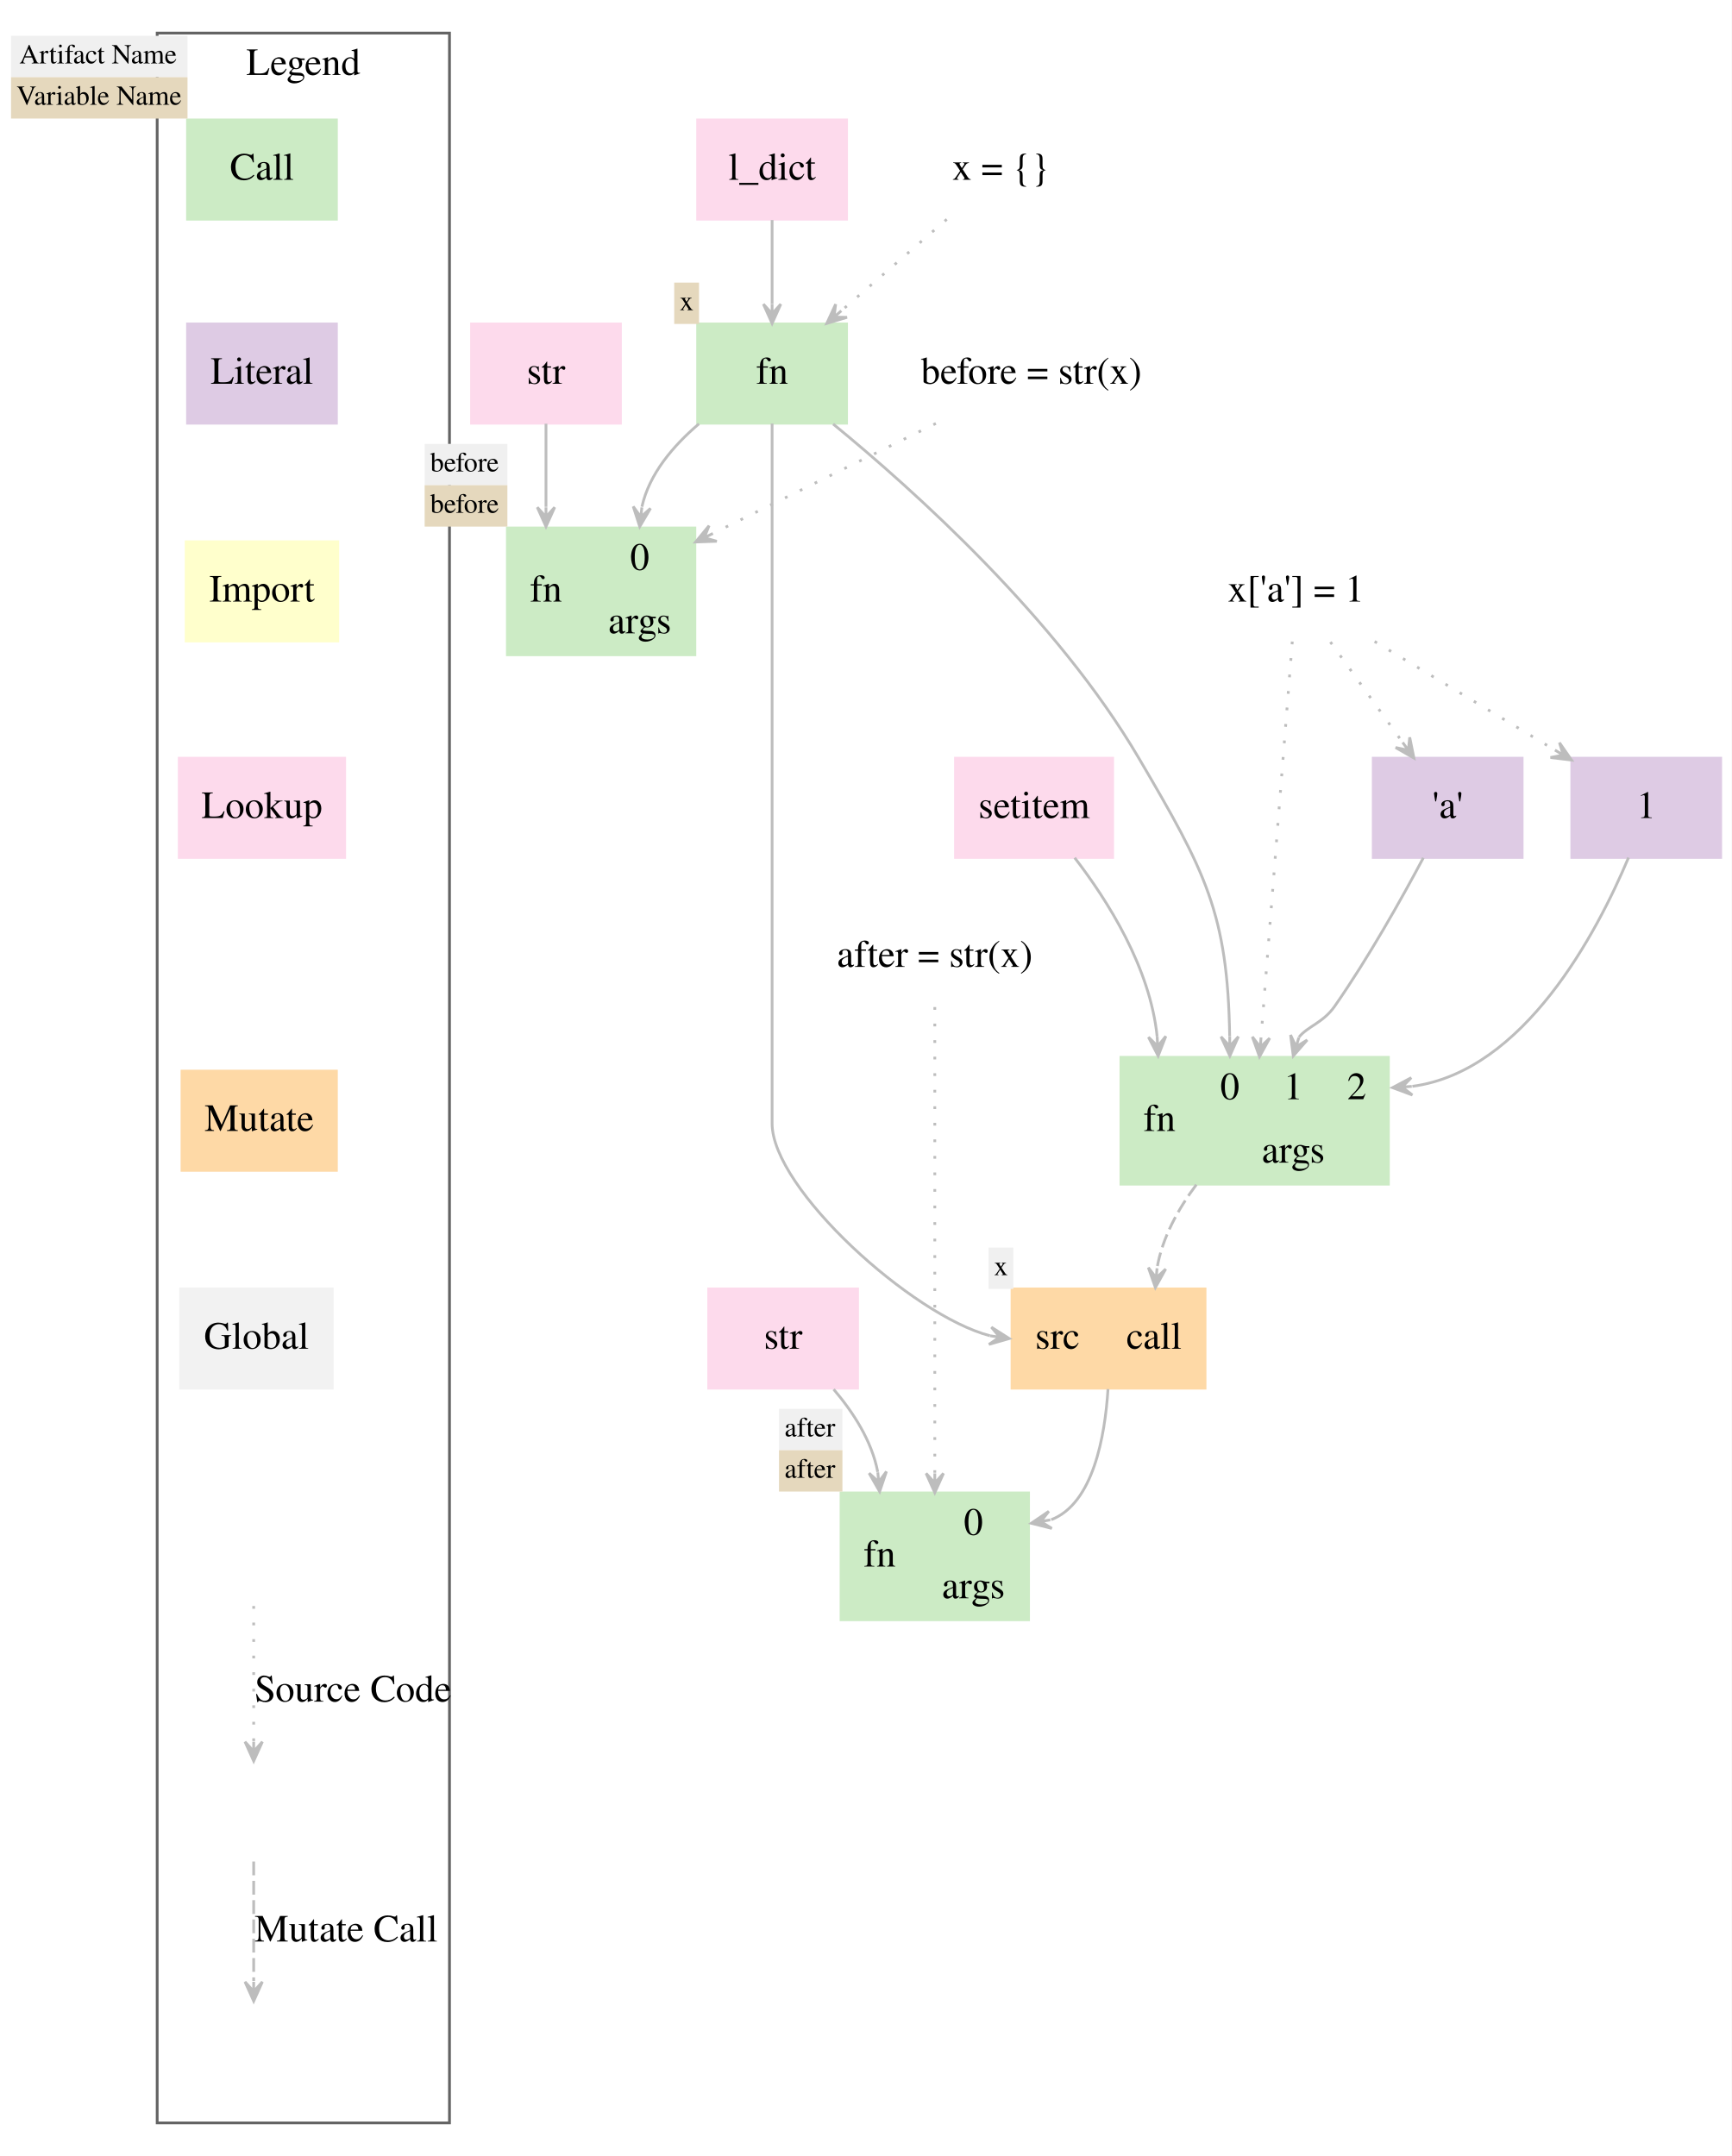
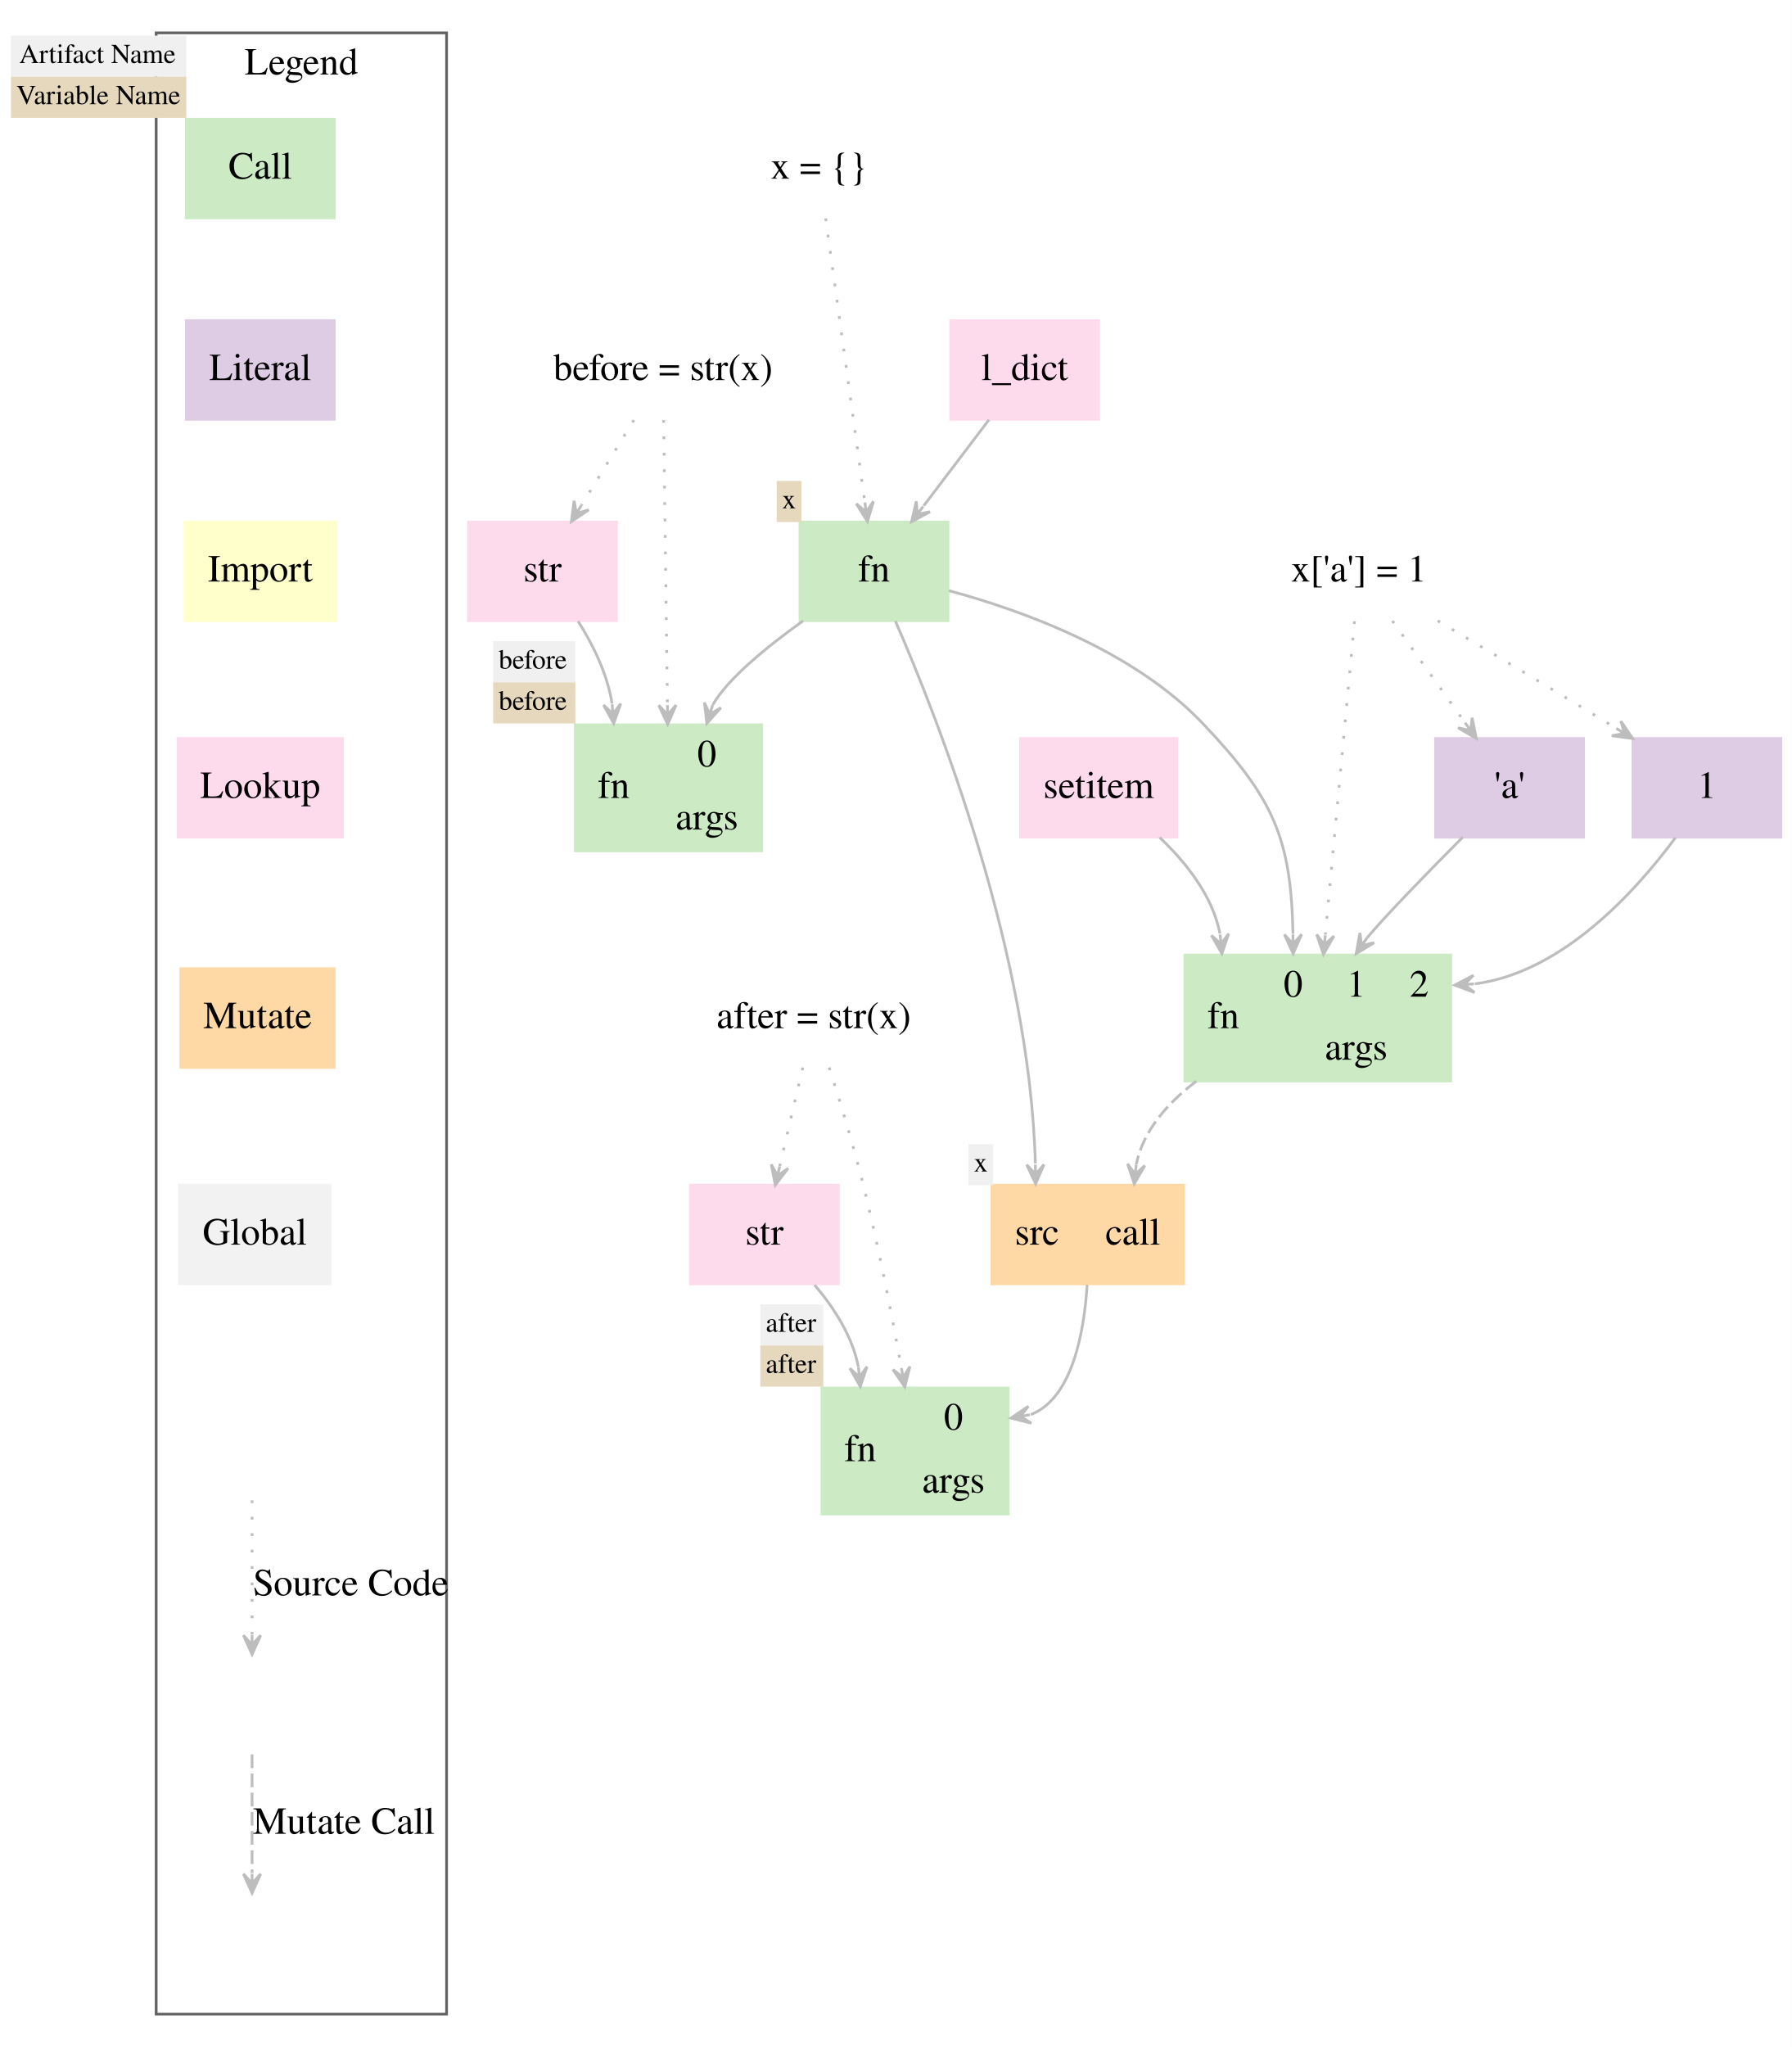
- <svg xmlns="http://www.w3.org/2000/svg" width="628pt" height="782pt" viewBox="0.00 0.00 628.00 782.00">
-   <g id="graph0" class="graph" transform="scale(1 1) rotate(0) translate(4 778)">
-     <polygon fill="white" stroke="transparent" points="-4,4 -4,-778 624,-778 624,4 -4,4" />
+ <svg xmlns="http://www.w3.org/2000/svg" width="654pt" height="747pt" viewBox="0.00 0.00 654.00 747.00">
+   <g id="graph0" class="graph" transform="scale(1 1) rotate(0) translate(4 743)">
+     <polygon fill="white" stroke="transparent" points="-4,4 -4,-743 650,-743 650,4 -4,4" />
    <g id="clust1" class="cluster">
-       <polygon fill="none" stroke="#636363" points="53,-8 53,-766 159,-766 159,-8 53,-8" />
-       <text text-anchor="middle" x="106" y="-750.8" font-family="Times,serif" font-size="14.00">Legend</text>
+       <polygon fill="none" stroke="#636363" points="53,-8 53,-731 159,-731 159,-8 53,-8" />
+       <text text-anchor="middle" x="106" y="-715.8" font-family="Times,serif" font-size="14.00">Legend</text>
    </g>
    <g id="node1" class="node">
-       <polygon fill="#ccebc5" stroke="#ccebc5" points="64,-698.5 64,-734.5 118,-734.5 118,-698.5 64,-698.5" />
-       <text text-anchor="middle" x="91" y="-712.8" font-family="Times,serif" font-size="14.00">Call</text>
-       <polygon fill="#f0f0f0" stroke="transparent" points="0,-750 0,-765 64,-765 64,-750 0,-750" />
-       <text text-anchor="start" x="3" y="-755" font-family="Times,serif" font-size="10.00">Artifact Name</text>
-       <polygon fill="#e5d8bd" stroke="transparent" points="0,-735 0,-750 64,-750 64,-735 0,-735" />
-       <text text-anchor="start" x="2" y="-740" font-family="Times,serif" font-size="10.00">Variable Name</text>
+       <polygon fill="#ccebc5" stroke="#ccebc5" points="64,-663.5 64,-699.5 118,-699.5 118,-663.5 64,-663.5" />
+       <text text-anchor="middle" x="91" y="-677.8" font-family="Times,serif" font-size="14.00">Call</text>
+       <polygon fill="#f0f0f0" stroke="transparent" points="0,-715 0,-730 64,-730 64,-715 0,-715" />
+       <text text-anchor="start" x="3" y="-720" font-family="Times,serif" font-size="10.00">Artifact Name</text>
+       <polygon fill="#e5d8bd" stroke="transparent" points="0,-700 0,-715 64,-715 64,-700 0,-700" />
+       <text text-anchor="start" x="2" y="-705" font-family="Times,serif" font-size="10.00">Variable Name</text>
    </g>
    <g id="node2" class="node">
-       <polygon fill="#decbe4" stroke="#decbe4" points="118,-660.5 64,-660.5 64,-624.5 118,-624.5 118,-660.5" />
-       <text text-anchor="middle" x="91" y="-638.8" font-family="Times,serif" font-size="14.00">Literal</text>
+       <polygon fill="#decbe4" stroke="#decbe4" points="118,-626 64,-626 64,-590 118,-590 118,-626" />
+       <text text-anchor="middle" x="91" y="-604.3" font-family="Times,serif" font-size="14.00">Literal</text>
    </g>
    <g id="node3" class="node">
-       <polygon fill="#ffffcc" stroke="#ffffcc" points="118.5,-581.5 63.5,-581.5 63.5,-545.5 118.5,-545.5 118.5,-581.5" />
-       <text text-anchor="middle" x="91" y="-559.8" font-family="Times,serif" font-size="14.00">Import</text>
+       <polygon fill="#ffffcc" stroke="#ffffcc" points="118.5,-552.5 63.5,-552.5 63.5,-516.5 118.5,-516.5 118.5,-552.5" />
+       <text text-anchor="middle" x="91" y="-530.8" font-family="Times,serif" font-size="14.00">Import</text>
    </g>
    <g id="node4" class="node">
-       <polygon fill="#fddaec" stroke="#fddaec" points="121,-503 61,-503 61,-467 121,-467 121,-503" />
-       <text text-anchor="middle" x="91" y="-481.3" font-family="Times,serif" font-size="14.00">Lookup</text>
+       <polygon fill="#fddaec" stroke="#fddaec" points="121,-473.5 61,-473.5 61,-437.5 121,-437.5 121,-473.5" />
+       <text text-anchor="middle" x="91" y="-451.8" font-family="Times,serif" font-size="14.00">Lookup</text>
    </g>
    <g id="node5" class="node">
      <polygon fill="#fed9a6" stroke="#fed9a6" points="62,-353.5 62,-389.5 118,-389.5 118,-353.5 62,-353.5" />
      <text text-anchor="middle" x="90" y="-367.8" font-family="Times,serif" font-size="14.00">Mutate</text>
    </g>
    <g id="node6" class="node">
      <polygon fill="#f2f2f2" stroke="#f2f2f2" points="116.5,-310.5 61.5,-310.5 61.5,-274.5 116.5,-274.5 116.5,-310.5" />
      <text text-anchor="middle" x="89" y="-288.8" font-family="Times,serif" font-size="14.00">Global</text>
    </g>
    <g id="edge7" class="edge">
      <path fill="none" stroke="#bdbdbd" stroke-dasharray="1,5" d="M88,-195.48C88,-181.66 88,-162 88,-146.49" />
      <polygon fill="#bdbdbd" stroke="#bdbdbd" points="88,-139.25 91.15,-146.25 88,-142.75 88,-146.25 88,-146.25 88,-146.25 88,-142.75 84.85,-146.25 88,-139.25 88,-139.25" />
      <text text-anchor="middle" x="124" y="-160.8" font-family="Times,serif" font-size="14.00">Source Code</text>
    </g>
    <g id="edge8" class="edge">
      <path fill="none" stroke="#bdbdbd" stroke-dasharray="5,2" d="M88,-102.8C88,-90.36 88,-73.36 88,-59.5" />
      <polygon fill="#bdbdbd" stroke="#bdbdbd" points="88,-52.18 91.15,-59.18 88,-55.68 88,-59.18 88,-59.18 88,-59.18 88,-55.68 84.85,-59.18 88,-52.18 88,-52.18" />
      <text text-anchor="middle" x="121.5" y="-73.8" font-family="Times,serif" font-size="14.00">Mutate Call</text>
    </g>
    <g id="node10" class="node">
-       <polygon fill="#fddaec" stroke="#fddaec" points="303,-734.5 249,-734.5 249,-698.5 303,-698.5 303,-734.5" />
-       <text text-anchor="middle" x="276" y="-712.8" font-family="Times,serif" font-size="14.00">l_dict</text>
+       <polygon fill="#fddaec" stroke="#fddaec" points="397,-626 343,-626 343,-590 397,-590 397,-626" />
+       <text text-anchor="middle" x="370" y="-604.3" font-family="Times,serif" font-size="14.00">l_dict</text>
    </g>
    <g id="node11" class="node">
-       <polygon fill="#ccebc5" stroke="#ccebc5" points="249,-624.5 249,-660.5 303,-660.5 303,-624.5 249,-624.5" />
-       <text text-anchor="middle" x="276" y="-638.8" font-family="Times,serif" font-size="14.00">fn</text>
-       <polygon fill="#e5d8bd" stroke="transparent" points="240.5,-660.5 240.5,-675.5 249.5,-675.5 249.5,-660.5 240.5,-660.5" />
-       <text text-anchor="start" x="242.5" y="-665.5" font-family="Times,serif" font-size="10.00">x</text>
+       <polygon fill="#ccebc5" stroke="#ccebc5" points="288,-516.5 288,-552.5 342,-552.5 342,-516.5 288,-516.5" />
+       <text text-anchor="middle" x="315" y="-530.8" font-family="Times,serif" font-size="14.00">fn</text>
+       <polygon fill="#e5d8bd" stroke="transparent" points="279.5,-552.5 279.5,-567.5 288.5,-567.5 288.5,-552.5 279.5,-552.5" />
+       <text text-anchor="start" x="281.5" y="-557.5" font-family="Times,serif" font-size="10.00">x</text>
    </g>
    <g id="edge9" class="edge">
-       <path fill="none" stroke="#bdbdbd" d="M276,-698.2C276,-689.11 276,-677.79 276,-667.74" />
-       <polygon fill="#bdbdbd" stroke="#bdbdbd" points="276,-660.69 279.15,-667.69 276,-664.19 276,-667.69 276,-667.69 276,-667.69 276,-664.19 272.85,-667.69 276,-660.69 276,-660.69" />
+       <path fill="none" stroke="#bdbdbd" d="M356.97,-589.82C349.85,-580.44 340.93,-568.67 333.14,-558.41" />
+       <polygon fill="#bdbdbd" stroke="#bdbdbd" points="328.71,-552.57 335.45,-556.24 330.82,-555.36 332.94,-558.15 332.94,-558.15 332.94,-558.15 330.82,-555.36 330.43,-560.05 328.71,-552.57 328.71,-552.57" />
    </g>
    <g id="node13" class="node">
-       <polygon fill="#ccebc5" stroke="#ccebc5" points="180,-540.5 180,-586.5 248,-586.5 248,-540.5 180,-540.5" />
-       <text text-anchor="middle" x="194" y="-559.8" font-family="Times,serif" font-size="14.00">fn</text>
-       <polyline fill="none" stroke="#ccebc5" points="208,-540.5 208,-586.5 " />
-       <text text-anchor="middle" x="228" y="-571.3" font-family="Times,serif" font-size="14.00">0</text>
-       <polyline fill="none" stroke="#ccebc5" points="208,-563.5 248,-563.5 " />
-       <text text-anchor="middle" x="228" y="-548.3" font-family="Times,serif" font-size="14.00">args</text>
-       <polygon fill="#f0f0f0" stroke="transparent" points="150,-602 150,-617 180,-617 180,-602 150,-602" />
-       <text text-anchor="start" x="152" y="-607" font-family="Times,serif" font-size="10.00">before</text>
-       <polygon fill="#e5d8bd" stroke="transparent" points="150,-587 150,-602 180,-602 180,-587 150,-587" />
-       <text text-anchor="start" x="152" y="-592" font-family="Times,serif" font-size="10.00">before</text>
+       <polygon fill="#ccebc5" stroke="#ccebc5" points="206,-432.5 206,-478.5 274,-478.5 274,-432.5 206,-432.5" />
+       <text text-anchor="middle" x="220" y="-451.8" font-family="Times,serif" font-size="14.00">fn</text>
+       <polyline fill="none" stroke="#ccebc5" points="234,-432.5 234,-478.5 " />
+       <text text-anchor="middle" x="254" y="-463.3" font-family="Times,serif" font-size="14.00">0</text>
+       <polyline fill="none" stroke="#ccebc5" points="234,-455.5 274,-455.5 " />
+       <text text-anchor="middle" x="254" y="-440.3" font-family="Times,serif" font-size="14.00">args</text>
+       <polygon fill="#f0f0f0" stroke="transparent" points="176,-494 176,-509 206,-509 206,-494 176,-494" />
+       <text text-anchor="start" x="178" y="-499" font-family="Times,serif" font-size="10.00">before</text>
+       <polygon fill="#e5d8bd" stroke="transparent" points="176,-479 176,-494 206,-494 206,-479 176,-479" />
+       <text text-anchor="start" x="178" y="-484" font-family="Times,serif" font-size="10.00">before</text>
    </g>
    <g id="edge11" class="edge">
-       <path fill="none" stroke="#bdbdbd" d="M249.47,-624.27C240.19,-616.38 231.42,-606.12 228.79,-594.2" />
-       <polygon fill="#bdbdbd" stroke="#bdbdbd" points="228,-587 231.9,-593.61 228.38,-590.48 228.77,-593.96 228.77,-593.96 228.77,-593.96 228.38,-590.48 225.64,-594.3 228,-587 228,-587" />
+       <path fill="none" stroke="#bdbdbd" d="M289.13,-516.45C275.88,-506.95 261.44,-495.17 256.12,-485.71" />
+       <polygon fill="#bdbdbd" stroke="#bdbdbd" points="254,-479 259.11,-484.73 255.05,-482.34 256.11,-485.67 256.11,-485.67 256.11,-485.67 255.05,-482.34 253.11,-486.62 254,-479 254,-479" />
    </g>
    <g id="node17" class="node">
-       <polygon fill="#fed9a6" stroke="#fed9a6" points="363,-274.5 363,-310.5 433,-310.5 433,-274.5 363,-274.5" />
-       <text text-anchor="middle" x="379.5" y="-288.8" font-family="Times,serif" font-size="14.00">src</text>
-       <polyline fill="none" stroke="#fed9a6" points="396,-274.5 396,-310.5 " />
-       <text text-anchor="middle" x="414.5" y="-288.8" font-family="Times,serif" font-size="14.00">call</text>
-       <polygon fill="#f0f0f0" stroke="transparent" points="354.5,-310.5 354.5,-325.5 363.5,-325.5 363.5,-310.5 354.5,-310.5" />
-       <text text-anchor="start" x="356.5" y="-315.5" font-family="Times,serif" font-size="10.00">x</text>
+       <polygon fill="#fed9a6" stroke="#fed9a6" points="358,-274.5 358,-310.5 428,-310.5 428,-274.5 358,-274.5" />
+       <text text-anchor="middle" x="374.5" y="-288.8" font-family="Times,serif" font-size="14.00">src</text>
+       <polyline fill="none" stroke="#fed9a6" points="391,-274.5 391,-310.5 " />
+       <text text-anchor="middle" x="409.5" y="-288.8" font-family="Times,serif" font-size="14.00">call</text>
+       <polygon fill="#f0f0f0" stroke="transparent" points="349.5,-310.5 349.5,-325.5 358.5,-325.5 358.5,-310.5 349.5,-310.5" />
+       <text text-anchor="start" x="351.5" y="-315.5" font-family="Times,serif" font-size="10.00">x</text>
    </g>
    <g id="edge12" class="edge">
-       <path fill="none" stroke="#bdbdbd" d="M276,-624.37C276,-608.77 276,-585.09 276,-564.5 276,-564.5 276,-564.5 276,-370.5 276,-346.82 326.73,-300.89 355.01,-293.51" />
-       <polygon fill="#bdbdbd" stroke="#bdbdbd" points="362,-292.5 355.52,-296.62 358.54,-293 355.07,-293.5 355.07,-293.5 355.07,-293.5 358.54,-293 354.62,-290.38 362,-292.5 362,-292.5" />
+       <path fill="none" stroke="#bdbdbd" d="M322.83,-516.32C338.38,-480.65 371.82,-395.47 373.9,-318.43" />
+       <polygon fill="#bdbdbd" stroke="#bdbdbd" points="374,-311 377.05,-318.04 373.95,-314.5 373.9,-318 373.9,-318 373.9,-318 373.95,-314.5 370.75,-317.96 374,-311 374,-311" />
    </g>
    <g id="node18" class="node">
-       <polygon fill="#ccebc5" stroke="#ccebc5" points="402.5,-348.5 402.5,-394.5 499.5,-394.5 499.5,-348.5 402.5,-348.5" />
-       <text text-anchor="middle" x="416.5" y="-367.8" font-family="Times,serif" font-size="14.00">fn</text>
-       <polyline fill="none" stroke="#ccebc5" points="430.5,-348.5 430.5,-394.5 " />
-       <text text-anchor="middle" x="442" y="-379.3" font-family="Times,serif" font-size="14.00">0</text>
-       <polyline fill="none" stroke="#ccebc5" points="453.5,-371.5 453.5,-394.5 " />
-       <text text-anchor="middle" x="465" y="-379.3" font-family="Times,serif" font-size="14.00">1</text>
-       <polyline fill="none" stroke="#ccebc5" points="476.5,-371.5 476.5,-394.5 " />
-       <text text-anchor="middle" x="488" y="-379.3" font-family="Times,serif" font-size="14.00">2</text>
-       <polyline fill="none" stroke="#ccebc5" points="430.5,-371.5 499.5,-371.5 " />
-       <text text-anchor="middle" x="465" y="-356.3" font-family="Times,serif" font-size="14.00">args</text>
+       <polygon fill="#ccebc5" stroke="#ccebc5" points="428.5,-348.5 428.5,-394.5 525.5,-394.5 525.5,-348.5 428.5,-348.5" />
+       <text text-anchor="middle" x="442.5" y="-367.8" font-family="Times,serif" font-size="14.00">fn</text>
+       <polyline fill="none" stroke="#ccebc5" points="456.5,-348.5 456.5,-394.5 " />
+       <text text-anchor="middle" x="468" y="-379.3" font-family="Times,serif" font-size="14.00">0</text>
+       <polyline fill="none" stroke="#ccebc5" points="479.5,-371.5 479.5,-394.5 " />
+       <text text-anchor="middle" x="491" y="-379.3" font-family="Times,serif" font-size="14.00">1</text>
+       <polyline fill="none" stroke="#ccebc5" points="502.5,-371.5 502.5,-394.5 " />
+       <text text-anchor="middle" x="514" y="-379.3" font-family="Times,serif" font-size="14.00">2</text>
+       <polyline fill="none" stroke="#ccebc5" points="456.5,-371.5 525.5,-371.5 " />
+       <text text-anchor="middle" x="491" y="-356.3" font-family="Times,serif" font-size="14.00">args</text>
    </g>
    <g id="edge15" class="edge">
-       <path fill="none" stroke="#bdbdbd" d="M298.14,-624.2C327.57,-600.09 379.3,-553.6 409,-503 433.17,-461.83 441.22,-446.68 441.94,-402.1" />
-       <polygon fill="#bdbdbd" stroke="#bdbdbd" points="442,-395 445.1,-402.02 441.97,-398.5 441.95,-402 441.95,-402 441.95,-402 441.97,-398.5 438.8,-401.98 442,-395 442,-395" />
+       <path fill="none" stroke="#bdbdbd" d="M342.34,-527.46C369.22,-520.2 409.79,-505.55 435,-479 460.89,-451.73 467.24,-437.02 467.93,-402.23" />
+       <polygon fill="#bdbdbd" stroke="#bdbdbd" points="468,-395 471.08,-402.03 467.97,-398.5 467.93,-402 467.93,-402 467.93,-402 467.97,-398.5 464.79,-401.97 468,-395 468,-395" />
    </g>
    <g id="node12" class="node">
-       <polygon fill="#fddaec" stroke="#fddaec" points="221,-660.5 167,-660.5 167,-624.5 221,-624.5 221,-660.5" />
-       <text text-anchor="middle" x="194" y="-638.8" font-family="Times,serif" font-size="14.00">str</text>
+       <polygon fill="#fddaec" stroke="#fddaec" points="221,-552.5 167,-552.5 167,-516.5 221,-516.5 221,-552.5" />
+       <text text-anchor="middle" x="194" y="-530.8" font-family="Times,serif" font-size="14.00">str</text>
    </g>
    <g id="edge10" class="edge">
-       <path fill="none" stroke="#bdbdbd" d="M194,-624.32C194,-615.6 194,-604.66 194,-594.16" />
-       <polygon fill="#bdbdbd" stroke="#bdbdbd" points="194,-587 197.15,-594 194,-590.5 194,-594 194,-594 194,-594 194,-590.5 190.85,-594 194,-587 194,-587" />
+       <path fill="none" stroke="#bdbdbd" d="M207,-516.31C212.33,-507.89 217.66,-497.21 219.41,-486.23" />
+       <polygon fill="#bdbdbd" stroke="#bdbdbd" points="220,-479 222.57,-486.23 219.71,-482.49 219.43,-485.98 219.43,-485.98 219.43,-485.98 219.71,-482.49 216.29,-485.72 220,-479 220,-479" />
    </g>
    <g id="node14" class="node">
-       <polygon fill="#decbe4" stroke="#decbe4" points="620,-503 566,-503 566,-467 620,-467 620,-503" />
-       <text text-anchor="middle" x="593" y="-481.3" font-family="Times,serif" font-size="14.00">1</text>
+       <polygon fill="#decbe4" stroke="#decbe4" points="646,-473.5 592,-473.5 592,-437.5 646,-437.5 646,-473.5" />
+       <text text-anchor="middle" x="619" y="-451.8" font-family="Times,serif" font-size="14.00">1</text>
    </g>
    <g id="edge17" class="edge">
-       <path fill="none" stroke="#bdbdbd" d="M586.58,-466.95C575.2,-439.85 548.81,-389.41 508.19,-383.98" />
-       <polygon fill="#bdbdbd" stroke="#bdbdbd" points="501,-383.5 508.19,-380.82 504.49,-383.73 507.98,-383.96 507.98,-383.96 507.98,-383.96 504.49,-383.73 507.78,-387.11 501,-383.5 501,-383.5" />
+       <path fill="none" stroke="#bdbdbd" d="M607.53,-437.31C593.08,-417.78 566.24,-388.05 534.32,-383.97" />
+       <polygon fill="#bdbdbd" stroke="#bdbdbd" points="527,-383.5 534.19,-380.81 530.49,-383.72 533.99,-383.95 533.99,-383.95 533.99,-383.95 530.49,-383.72 533.78,-387.09 527,-383.5 527,-383.5" />
    </g>
    <g id="node15" class="node">
-       <polygon fill="#fddaec" stroke="#fddaec" points="399.5,-503 342.5,-503 342.5,-467 399.5,-467 399.5,-503" />
-       <text text-anchor="middle" x="371" y="-481.3" font-family="Times,serif" font-size="14.00">setitem</text>
+       <polygon fill="#fddaec" stroke="#fddaec" points="425.5,-473.5 368.5,-473.5 368.5,-437.5 425.5,-437.5 425.5,-473.5" />
+       <text text-anchor="middle" x="397" y="-451.8" font-family="Times,serif" font-size="14.00">setitem</text>
    </g>
    <g id="edge14" class="edge">
-       <path fill="none" stroke="#bdbdbd" d="M385.73,-466.88C397.73,-451.31 413.08,-427 415.63,-402.05" />
-       <polygon fill="#bdbdbd" stroke="#bdbdbd" points="416,-395 418.78,-402.15 415.82,-398.5 415.64,-401.99 415.64,-401.99 415.64,-401.99 415.82,-398.5 412.49,-401.83 416,-395 416,-395" />
+       <path fill="none" stroke="#bdbdbd" d="M419.24,-437.43C428.89,-428.28 438.61,-416.06 441.28,-402.32" />
+       <polygon fill="#bdbdbd" stroke="#bdbdbd" points="442,-395 444.45,-402.27 441.66,-398.48 441.32,-401.97 441.32,-401.97 441.32,-401.97 441.66,-398.48 438.18,-401.66 442,-395 442,-395" />
    </g>
    <g id="node16" class="node">
-       <polygon fill="#decbe4" stroke="#decbe4" points="548,-503 494,-503 494,-467 548,-467 548,-503" />
-       <text text-anchor="middle" x="521" y="-481.3" font-family="Times,serif" font-size="14.00">'a'</text>
+       <polygon fill="#decbe4" stroke="#decbe4" points="574,-473.5 520,-473.5 520,-437.5 574,-437.5 574,-473.5" />
+       <text text-anchor="middle" x="547" y="-451.8" font-family="Times,serif" font-size="14.00">'a'</text>
    </g>
    <g id="edge16" class="edge">
-       <path fill="none" stroke="#bdbdbd" d="M512.17,-466.86C504.35,-452.16 492.3,-430.63 480,-413 475.81,-407 470.1,-405.68 467.07,-401.81" />
-       <polygon fill="#bdbdbd" stroke="#bdbdbd" points="465,-395 470.05,-400.78 466.02,-398.35 467.04,-401.7 467.04,-401.7 467.04,-401.7 466.02,-398.35 464.02,-402.61 465,-395 465,-395" />
+       <path fill="none" stroke="#bdbdbd" d="M529.89,-437.49C517.67,-425.2 502.17,-409.33 494.99,-400.79" />
+       <polygon fill="#bdbdbd" stroke="#bdbdbd" points="491,-395 497.56,-398.98 492.98,-397.88 494.97,-400.77 494.97,-400.77 494.97,-400.77 492.98,-397.88 492.37,-402.55 491,-395 491,-395" />
    </g>
    <g id="node20" class="node">
-       <polygon fill="#ccebc5" stroke="#ccebc5" points="301,-190.5 301,-236.5 369,-236.5 369,-190.5 301,-190.5" />
-       <text text-anchor="middle" x="315" y="-209.8" font-family="Times,serif" font-size="14.00">fn</text>
-       <polyline fill="none" stroke="#ccebc5" points="329,-190.5 329,-236.5 " />
-       <text text-anchor="middle" x="349" y="-221.3" font-family="Times,serif" font-size="14.00">0</text>
-       <polyline fill="none" stroke="#ccebc5" points="329,-213.5 369,-213.5 " />
-       <text text-anchor="middle" x="349" y="-198.3" font-family="Times,serif" font-size="14.00">args</text>
-       <polygon fill="#f0f0f0" stroke="transparent" points="278.5,-252 278.5,-267 301.5,-267 301.5,-252 278.5,-252" />
-       <text text-anchor="start" x="280.5" y="-257" font-family="Times,serif" font-size="10.00">after</text>
-       <polygon fill="#e5d8bd" stroke="transparent" points="278.5,-237 278.5,-252 301.5,-252 301.5,-237 278.5,-237" />
-       <text text-anchor="start" x="280.5" y="-242" font-family="Times,serif" font-size="10.00">after</text>
+       <polygon fill="#ccebc5" stroke="#ccebc5" points="296,-190.5 296,-236.5 364,-236.5 364,-190.5 296,-190.5" />
+       <text text-anchor="middle" x="310" y="-209.8" font-family="Times,serif" font-size="14.00">fn</text>
+       <polyline fill="none" stroke="#ccebc5" points="324,-190.5 324,-236.5 " />
+       <text text-anchor="middle" x="344" y="-221.3" font-family="Times,serif" font-size="14.00">0</text>
+       <polyline fill="none" stroke="#ccebc5" points="324,-213.5 364,-213.5 " />
+       <text text-anchor="middle" x="344" y="-198.3" font-family="Times,serif" font-size="14.00">args</text>
+       <polygon fill="#f0f0f0" stroke="transparent" points="273.5,-252 273.5,-267 296.5,-267 296.5,-252 273.5,-252" />
+       <text text-anchor="start" x="275.5" y="-257" font-family="Times,serif" font-size="10.00">after</text>
+       <polygon fill="#e5d8bd" stroke="transparent" points="273.5,-237 273.5,-252 296.5,-252 296.5,-237 273.5,-237" />
+       <text text-anchor="start" x="275.5" y="-242" font-family="Times,serif" font-size="10.00">after</text>
    </g>
    <g id="edge19" class="edge">
-       <path fill="none" stroke="#bdbdbd" d="M397.81,-274.16C396.72,-257.05 392.45,-232.63 377.22,-226.79" />
-       <polygon fill="#bdbdbd" stroke="#bdbdbd" points="370,-225.5 377.44,-223.63 373.45,-226.12 376.89,-226.73 376.89,-226.73 376.89,-226.73 373.45,-226.12 376.34,-229.83 370,-225.5 370,-225.5" />
+       <path fill="none" stroke="#bdbdbd" d="M392.81,-274.16C391.72,-257.05 387.45,-232.63 372.22,-226.79" />
+       <polygon fill="#bdbdbd" stroke="#bdbdbd" points="365,-225.5 372.44,-223.63 368.45,-226.12 371.89,-226.73 371.89,-226.73 371.89,-226.73 368.45,-226.12 371.34,-229.83 365,-225.5 365,-225.5" />
    </g>
    <g id="edge13" class="edge">
-       <path fill="none" stroke="#bdbdbd" stroke-dasharray="5,2" d="M429.85,-348.32C423.36,-339.64 417.44,-329.1 415.59,-317.98" />
-       <polygon fill="#bdbdbd" stroke="#bdbdbd" points="415,-311 418.73,-317.71 415.29,-314.49 415.59,-317.98 415.59,-317.98 415.59,-317.98 415.29,-314.49 412.45,-318.24 415,-311 415,-311" />
+       <path fill="none" stroke="#bdbdbd" stroke-dasharray="5,2" d="M432.68,-348.47C422.17,-340.51 413.25,-330.38 410.72,-318.07" />
+       <polygon fill="#bdbdbd" stroke="#bdbdbd" points="410,-311 413.84,-317.65 410.35,-314.48 410.71,-317.96 410.71,-317.96 410.71,-317.96 410.35,-314.48 407.57,-318.28 410,-311 410,-311" />
    </g>
    <g id="node19" class="node">
-       <polygon fill="#fddaec" stroke="#fddaec" points="307,-310.5 253,-310.5 253,-274.5 307,-274.5 307,-310.5" />
-       <text text-anchor="middle" x="280" y="-288.8" font-family="Times,serif" font-size="14.00">str</text>
+       <polygon fill="#fddaec" stroke="#fddaec" points="302,-310.5 248,-310.5 248,-274.5 302,-274.5 302,-310.5" />
+       <text text-anchor="middle" x="275" y="-288.8" font-family="Times,serif" font-size="14.00">str</text>
    </g>
    <g id="edge18" class="edge">
-       <path fill="none" stroke="#bdbdbd" d="M298.32,-274.09C305.33,-265.87 312.17,-255.39 314.31,-244.11" />
-       <polygon fill="#bdbdbd" stroke="#bdbdbd" points="315,-237 317.46,-244.27 314.66,-240.48 314.33,-243.97 314.33,-243.97 314.33,-243.97 314.66,-240.48 311.19,-243.66 315,-237 315,-237" />
+       <path fill="none" stroke="#bdbdbd" d="M293.32,-274.09C300.33,-265.87 307.17,-255.39 309.31,-244.11" />
+       <polygon fill="#bdbdbd" stroke="#bdbdbd" points="310,-237 312.46,-244.27 309.66,-240.48 309.33,-243.97 309.33,-243.97 309.33,-243.97 309.66,-240.48 306.19,-243.66 310,-237 310,-237" />
    </g>
    <g id="node21" class="node">
-       <text text-anchor="middle" x="359" y="-712.8" font-family="Times,serif" font-size="14.00">x = {}</text>
+       <text text-anchor="middle" x="295" y="-677.8" font-family="Times,serif" font-size="14.00">x = {}</text>
    </g>
    <g id="edge20" class="edge">
-       <path fill="none" stroke="#bdbdbd" stroke-dasharray="1,5" d="M339.33,-698.44C327.94,-688.56 313.48,-676.01 301.26,-665.41" />
-       <polygon fill="#bdbdbd" stroke="#bdbdbd" points="295.82,-660.69 303.17,-662.9 298.46,-662.98 301.1,-665.28 301.1,-665.28 301.1,-665.28 298.46,-662.98 299.04,-667.66 295.82,-660.69 295.82,-660.69" />
+       <path fill="none" stroke="#bdbdbd" stroke-dasharray="1,5" d="M297.37,-663.3C300.92,-637.57 307.62,-588.97 311.66,-559.68" />
+       <polygon fill="#bdbdbd" stroke="#bdbdbd" points="312.63,-552.68 314.79,-560.05 312.15,-556.15 311.67,-559.61 311.67,-559.61 311.67,-559.61 312.15,-556.15 308.55,-559.18 312.63,-552.68 312.63,-552.68" />
    </g>
    <g id="node22" class="node">
-       <text text-anchor="middle" x="370" y="-638.8" font-family="Times,serif" font-size="14.00">before = str(x)</text>
+       <text text-anchor="middle" x="238" y="-604.3" font-family="Times,serif" font-size="14.00">before = str(x)</text>
    </g>
    <g id="edge22" class="edge">
-       <path fill="none" stroke="#bdbdbd" stroke-dasharray="1,5" d="M335.38,-624.41C311.56,-612.66 279.84,-597 254.8,-584.64" />
-       <polygon fill="#bdbdbd" stroke="#bdbdbd" points="248.26,-581.41 255.93,-581.68 251.39,-582.96 254.53,-584.51 254.53,-584.51 254.53,-584.51 251.39,-582.96 253.14,-587.33 248.26,-581.41 248.26,-581.41" />
+       <path fill="none" stroke="#bdbdbd" stroke-dasharray="1,5" d="M227.35,-589.69C221.62,-580.38 214.48,-568.78 208.27,-558.69" />
+       <polygon fill="#bdbdbd" stroke="#bdbdbd" points="204.55,-552.65 210.9,-556.96 206.39,-555.63 208.22,-558.61 208.22,-558.61 208.22,-558.61 206.39,-555.63 205.54,-560.26 204.55,-552.65 204.55,-552.65" />
+     </g>
+     <g id="edge23" class="edge">
+       <path fill="none" stroke="#bdbdbd" stroke-dasharray="1,5" d="M238.23,-589.74C238.57,-564.36 239.2,-516.66 239.61,-485.76" />
+       <polygon fill="#bdbdbd" stroke="#bdbdbd" points="239.71,-478.67 242.76,-485.71 239.66,-482.17 239.61,-485.67 239.61,-485.67 239.61,-485.67 239.66,-482.17 236.46,-485.63 239.71,-478.67 239.71,-478.67" />
    </g>
    <g id="node23" class="node">
-       <text text-anchor="middle" x="466" y="-559.8" font-family="Times,serif" font-size="14.00">x['a'] = 1</text>
-     </g>
-     <g id="edge24" class="edge">
-       <path fill="none" stroke="#bdbdbd" stroke-dasharray="1,5" d="M494.5,-545.33C513.85,-533.67 539.51,-518.22 559.79,-506" />
-       <polygon fill="#bdbdbd" stroke="#bdbdbd" points="565.9,-502.32 561.53,-508.63 562.9,-504.13 559.9,-505.94 559.9,-505.94 559.9,-505.94 562.9,-504.13 558.28,-503.24 565.9,-502.32 565.9,-502.32" />
+       <text text-anchor="middle" x="492" y="-530.8" font-family="Times,serif" font-size="14.00">x['a'] = 1</text>
    </g>
    <g id="edge25" class="edge">
-       <path fill="none" stroke="#bdbdbd" stroke-dasharray="1,5" d="M478.48,-545.14C486.2,-534.4 496.2,-520.5 504.56,-508.87" />
-       <polygon fill="#bdbdbd" stroke="#bdbdbd" points="508.76,-503.03 507.23,-510.55 506.72,-505.87 504.67,-508.71 504.67,-508.71 504.67,-508.71 506.72,-505.87 502.11,-506.87 508.76,-503.03 508.76,-503.03" />
+       <path fill="none" stroke="#bdbdbd" stroke-dasharray="1,5" d="M520.77,-516.46C538.72,-505.78 562.27,-491.69 583,-479 583.9,-478.45 584.82,-477.89 585.74,-477.32" />
+       <polygon fill="#bdbdbd" stroke="#bdbdbd" points="591.91,-473.51 587.61,-479.87 588.93,-475.35 585.95,-477.19 585.95,-477.19 585.95,-477.19 588.93,-475.35 584.3,-474.51 591.91,-473.51 591.91,-473.51" />
    </g>
    <g id="edge26" class="edge">
-       <path fill="none" stroke="#bdbdbd" stroke-dasharray="1,5" d="M464.64,-545.3C462.08,-512.8 456.49,-442 453.32,-401.84" />
-       <polygon fill="#bdbdbd" stroke="#bdbdbd" points="452.75,-394.72 456.45,-401.45 453.03,-398.21 453.31,-401.7 453.31,-401.7 453.31,-401.7 453.03,-398.21 450.16,-401.94 452.75,-394.72 452.75,-394.72" />
+       <path fill="none" stroke="#bdbdbd" stroke-dasharray="1,5" d="M504.21,-516.41C511.97,-505.55 522.11,-491.34 530.58,-479.49" />
+       <polygon fill="#bdbdbd" stroke="#bdbdbd" points="534.83,-473.54 533.32,-481.07 532.79,-476.39 530.76,-479.24 530.76,-479.24 530.76,-479.24 532.79,-476.39 528.2,-477.41 534.83,-473.54 534.83,-473.54" />
+     </g>
+     <g id="edge27" class="edge">
+       <path fill="none" stroke="#bdbdbd" stroke-dasharray="1,5" d="M490.39,-516.27C487.85,-488.97 482.86,-435.44 479.74,-401.96" />
+       <polygon fill="#bdbdbd" stroke="#bdbdbd" points="479.07,-394.73 482.86,-401.41 479.4,-398.21 479.72,-401.7 479.72,-401.7 479.72,-401.7 479.4,-398.21 476.58,-401.99 479.07,-394.73 479.07,-394.73" />
    </g>
    <g id="node24" class="node">
-       <text text-anchor="middle" x="335" y="-427.3" font-family="Times,serif" font-size="14.00">after = str(x)</text>
-     </g>
-     <g id="edge28" class="edge">
-       <path fill="none" stroke="#bdbdbd" stroke-dasharray="1,5" d="M335,-412.73C335,-375.93 335,-289.42 335,-243.82" />
-       <polygon fill="#bdbdbd" stroke="#bdbdbd" points="335,-236.6 338.15,-243.6 335,-240.1 335,-243.6 335,-243.6 335,-243.6 335,-240.1 331.85,-243.6 335,-236.6 335,-236.6" />
+       <text text-anchor="middle" x="293" y="-367.8" font-family="Times,serif" font-size="14.00">after = str(x)</text>
+     </g>
+     <g id="edge29" class="edge">
+       <path fill="none" stroke="#bdbdbd" stroke-dasharray="1,5" d="M289.01,-353.41C286.53,-342.84 283.33,-329.12 280.6,-317.48" />
+       <polygon fill="#bdbdbd" stroke="#bdbdbd" points="278.98,-310.54 283.64,-316.64 279.78,-313.95 280.58,-317.36 280.58,-317.36 280.58,-317.36 279.78,-313.95 277.51,-318.07 278.98,-310.54 278.98,-310.54" />
+     </g>
+     <g id="edge30" class="edge">
+       <path fill="none" stroke="#bdbdbd" stroke-dasharray="1,5" d="M298.65,-353.44C302.45,-341.61 307.4,-325.45 311,-311 316.56,-288.67 321.53,-263.1 325,-243.9" />
+       <polygon fill="#bdbdbd" stroke="#bdbdbd" points="326.25,-236.87 328.12,-244.31 325.63,-240.32 325.02,-243.76 325.02,-243.76 325.02,-243.76 325.63,-240.32 321.92,-243.21 326.25,-236.87 326.25,-236.87" />
    </g>
  </g>
</svg>
